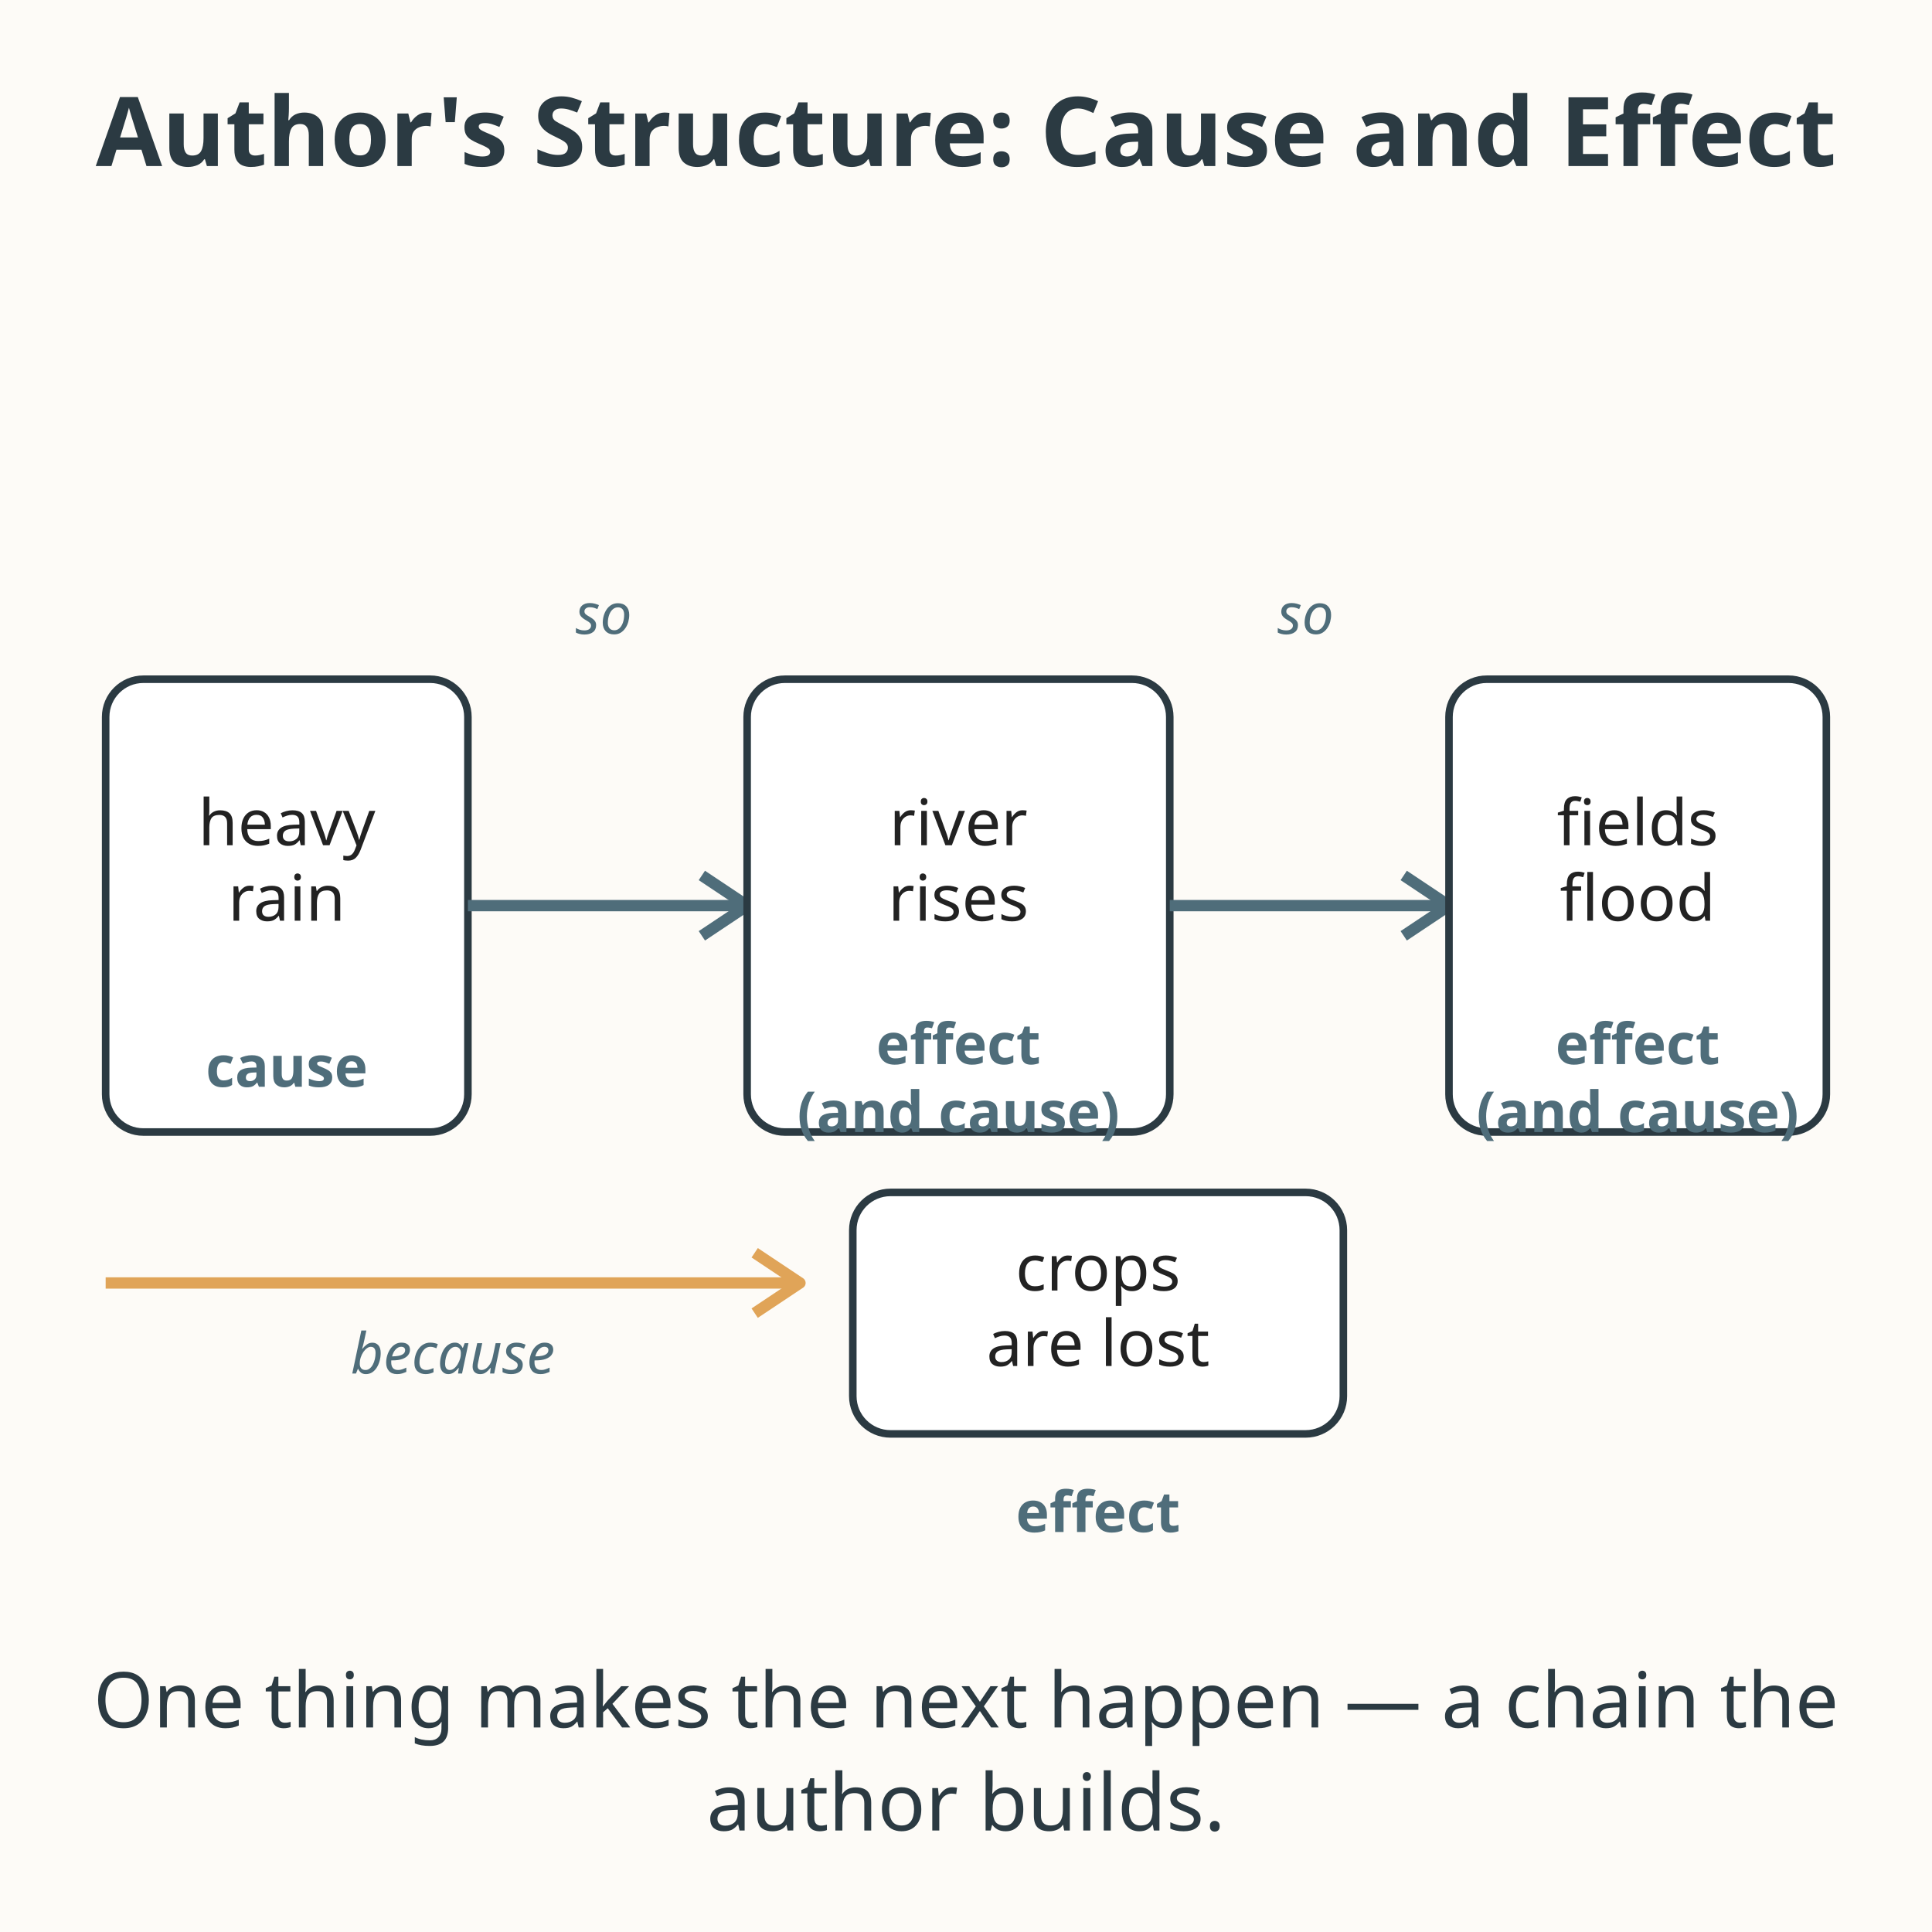
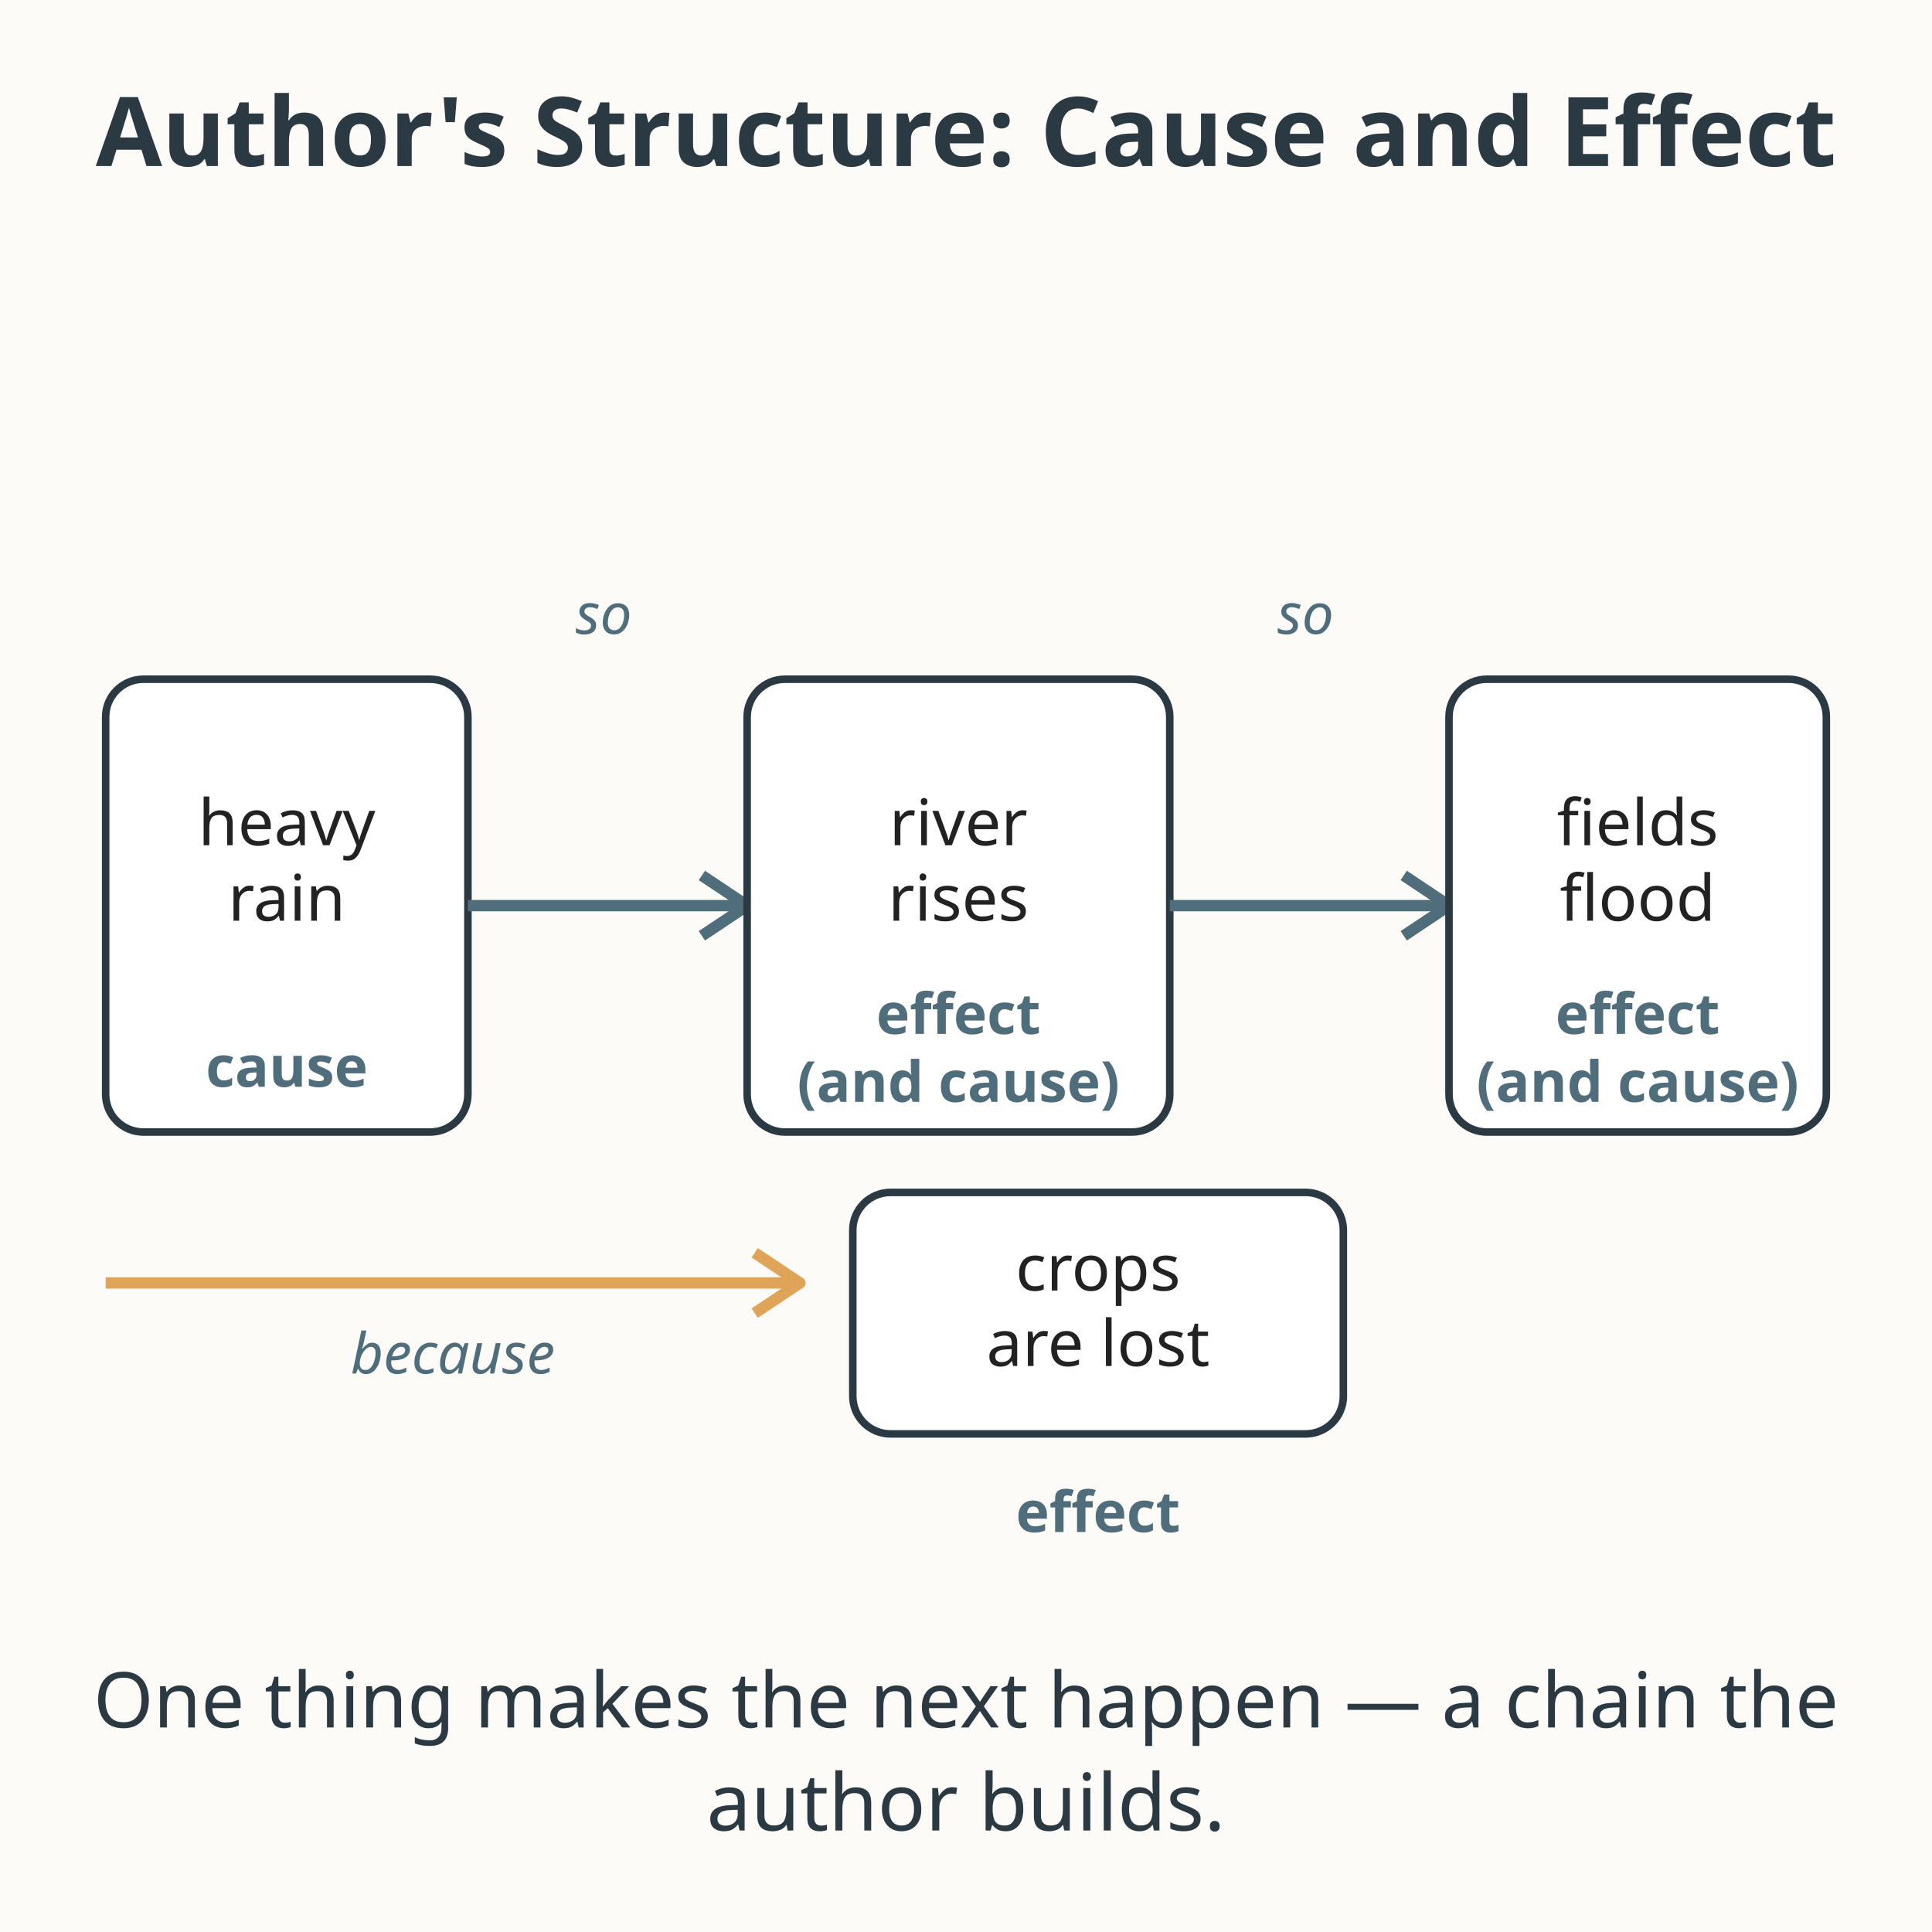
<svg xmlns="http://www.w3.org/2000/svg" viewBox="0 0 512 512" role="img" aria-labelledby="title-L-05-005-05-cause-and-effect desc-L-05-005-05-cause-and-effect">
  <rect width="512" height="512" fill="#fdfbf7" />
  <text x="256" y="44" text-anchor="middle" font-family="sans-serif" font-size="25.5" font-weight="bold" fill="#2b3a42">Author's Structure: Cause and Effect</text>
  <rect x="28" y="180" width="96" height="120" rx="10" fill="#ffffff" stroke="#2b3a42" stroke-width="2" />
  <text x="76" y="224" text-anchor="middle" font-family="sans-serif" font-size="17" fill="#222222">heavy</text>
  <text x="76" y="244" text-anchor="middle" font-family="sans-serif" font-size="17" fill="#222222">rain</text>
  <text x="76" y="288" text-anchor="middle" font-family="sans-serif" font-size="15" font-weight="bold" fill="#4f6d7a">cause</text>
  <text x="160" y="168" text-anchor="middle" font-family="sans-serif" font-size="15" font-style="italic" fill="#4f6d7a">so</text>
  <path d="M124 240 L196 240" fill="none" stroke="#4f6d7a" stroke-width="3" />
  <path d="M186 232 L198 240 L186 248" fill="none" stroke="#4f6d7a" stroke-width="3" stroke-linejoin="round" />
  <rect x="198" y="180" width="112" height="120" rx="10" fill="#ffffff" stroke="#2b3a42" stroke-width="2" />
  <text x="254" y="224" text-anchor="middle" font-family="sans-serif" font-size="17" fill="#222222">river</text>
  <text x="254" y="244" text-anchor="middle" font-family="sans-serif" font-size="17" fill="#222222">rises</text>
-   <text x="254" y="282" text-anchor="middle" font-family="sans-serif" font-size="15" font-weight="bold" fill="#4f6d7a">effect</text>
-   <text x="254" y="300" text-anchor="middle" font-family="sans-serif" font-size="15" font-weight="bold" fill="#4f6d7a">(and cause)</text>
+   <text x="254" y="274" text-anchor="middle" font-family="sans-serif" font-size="15" font-weight="bold" fill="#4f6d7a">effect</text>
+   <text x="254" y="292" text-anchor="middle" font-family="sans-serif" font-size="15" font-weight="bold" fill="#4f6d7a">(and cause)</text>
  <text x="346" y="168" text-anchor="middle" font-family="sans-serif" font-size="15" font-style="italic" fill="#4f6d7a">so</text>
  <path d="M310 240 L382 240" fill="none" stroke="#4f6d7a" stroke-width="3" />
  <path d="M372 232 L384 240 L372 248" fill="none" stroke="#4f6d7a" stroke-width="3" stroke-linejoin="round" />
  <rect x="384" y="180" width="100" height="120" rx="10" fill="#ffffff" stroke="#2b3a42" stroke-width="2" />
  <text x="434" y="224" text-anchor="middle" font-family="sans-serif" font-size="17" fill="#222222">fields</text>
  <text x="434" y="244" text-anchor="middle" font-family="sans-serif" font-size="17" fill="#222222">flood</text>
-   <text x="434" y="282" text-anchor="middle" font-family="sans-serif" font-size="15" font-weight="bold" fill="#4f6d7a">effect</text>
-   <text x="434" y="300" text-anchor="middle" font-family="sans-serif" font-size="15" font-weight="bold" fill="#4f6d7a">(and cause)</text>
+   <text x="434" y="274" text-anchor="middle" font-family="sans-serif" font-size="15" font-weight="bold" fill="#4f6d7a">effect</text>
+   <text x="434" y="292" text-anchor="middle" font-family="sans-serif" font-size="15" font-weight="bold" fill="#4f6d7a">(and cause)</text>
  <path d="M28 340 L210 340" fill="none" stroke="#e0a458" stroke-width="3" />
  <path d="M200 332 L212 340 L200 348" fill="none" stroke="#e0a458" stroke-width="3" stroke-linejoin="round" />
  <text x="120" y="364" text-anchor="middle" font-family="sans-serif" font-size="15" font-style="italic" fill="#4f6d7a">because</text>
  <rect x="226" y="316" width="130" height="64" rx="10" fill="#ffffff" stroke="#2b3a42" stroke-width="2" />
  <text x="291" y="342" text-anchor="middle" font-family="sans-serif" font-size="17" fill="#222222">crops</text>
  <text x="291" y="362" text-anchor="middle" font-family="sans-serif" font-size="17" fill="#222222">are lost</text>
  <text x="291" y="406" text-anchor="middle" font-family="sans-serif" font-size="15" font-weight="bold" fill="#4f6d7a">effect</text>
  <text x="256" y="457.8" text-anchor="middle" font-family="sans-serif" font-size="20.4" fill="#2b3a42">One thing makes the next happen — a chain the</text>
  <text x="256" y="485.1" text-anchor="middle" font-family="sans-serif" font-size="21" fill="#2b3a42">author builds.</text>
</svg>
